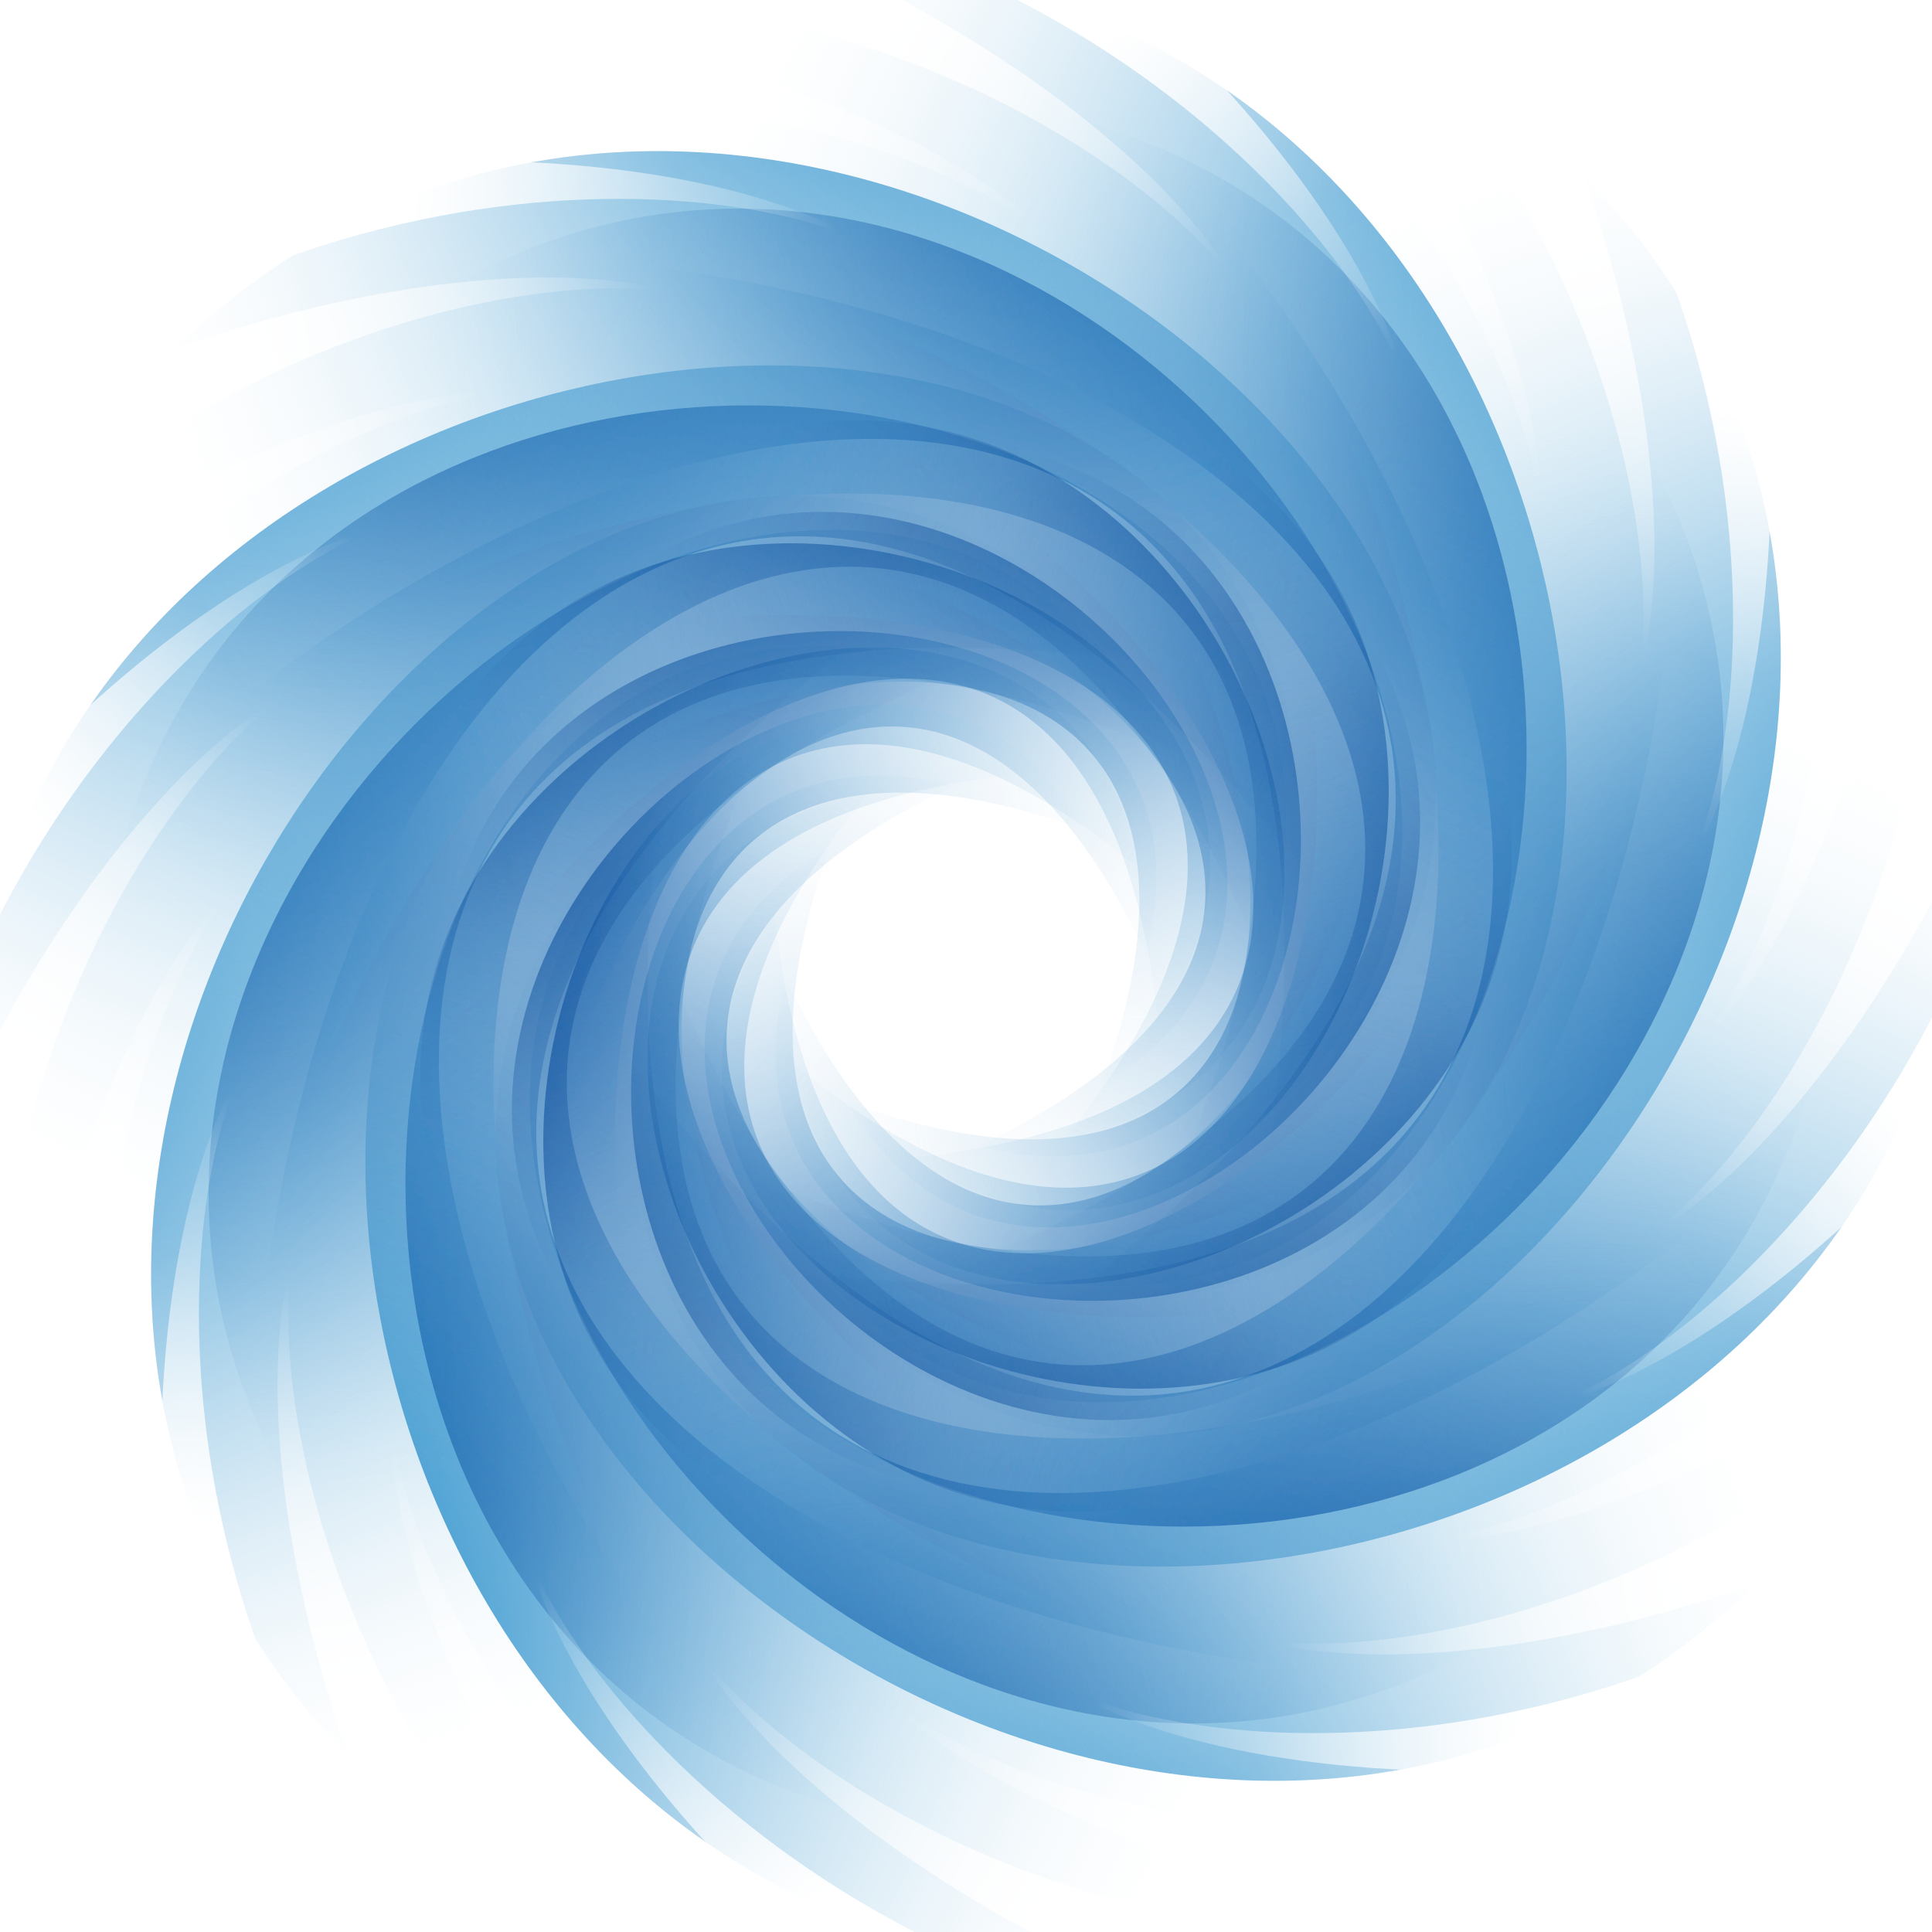
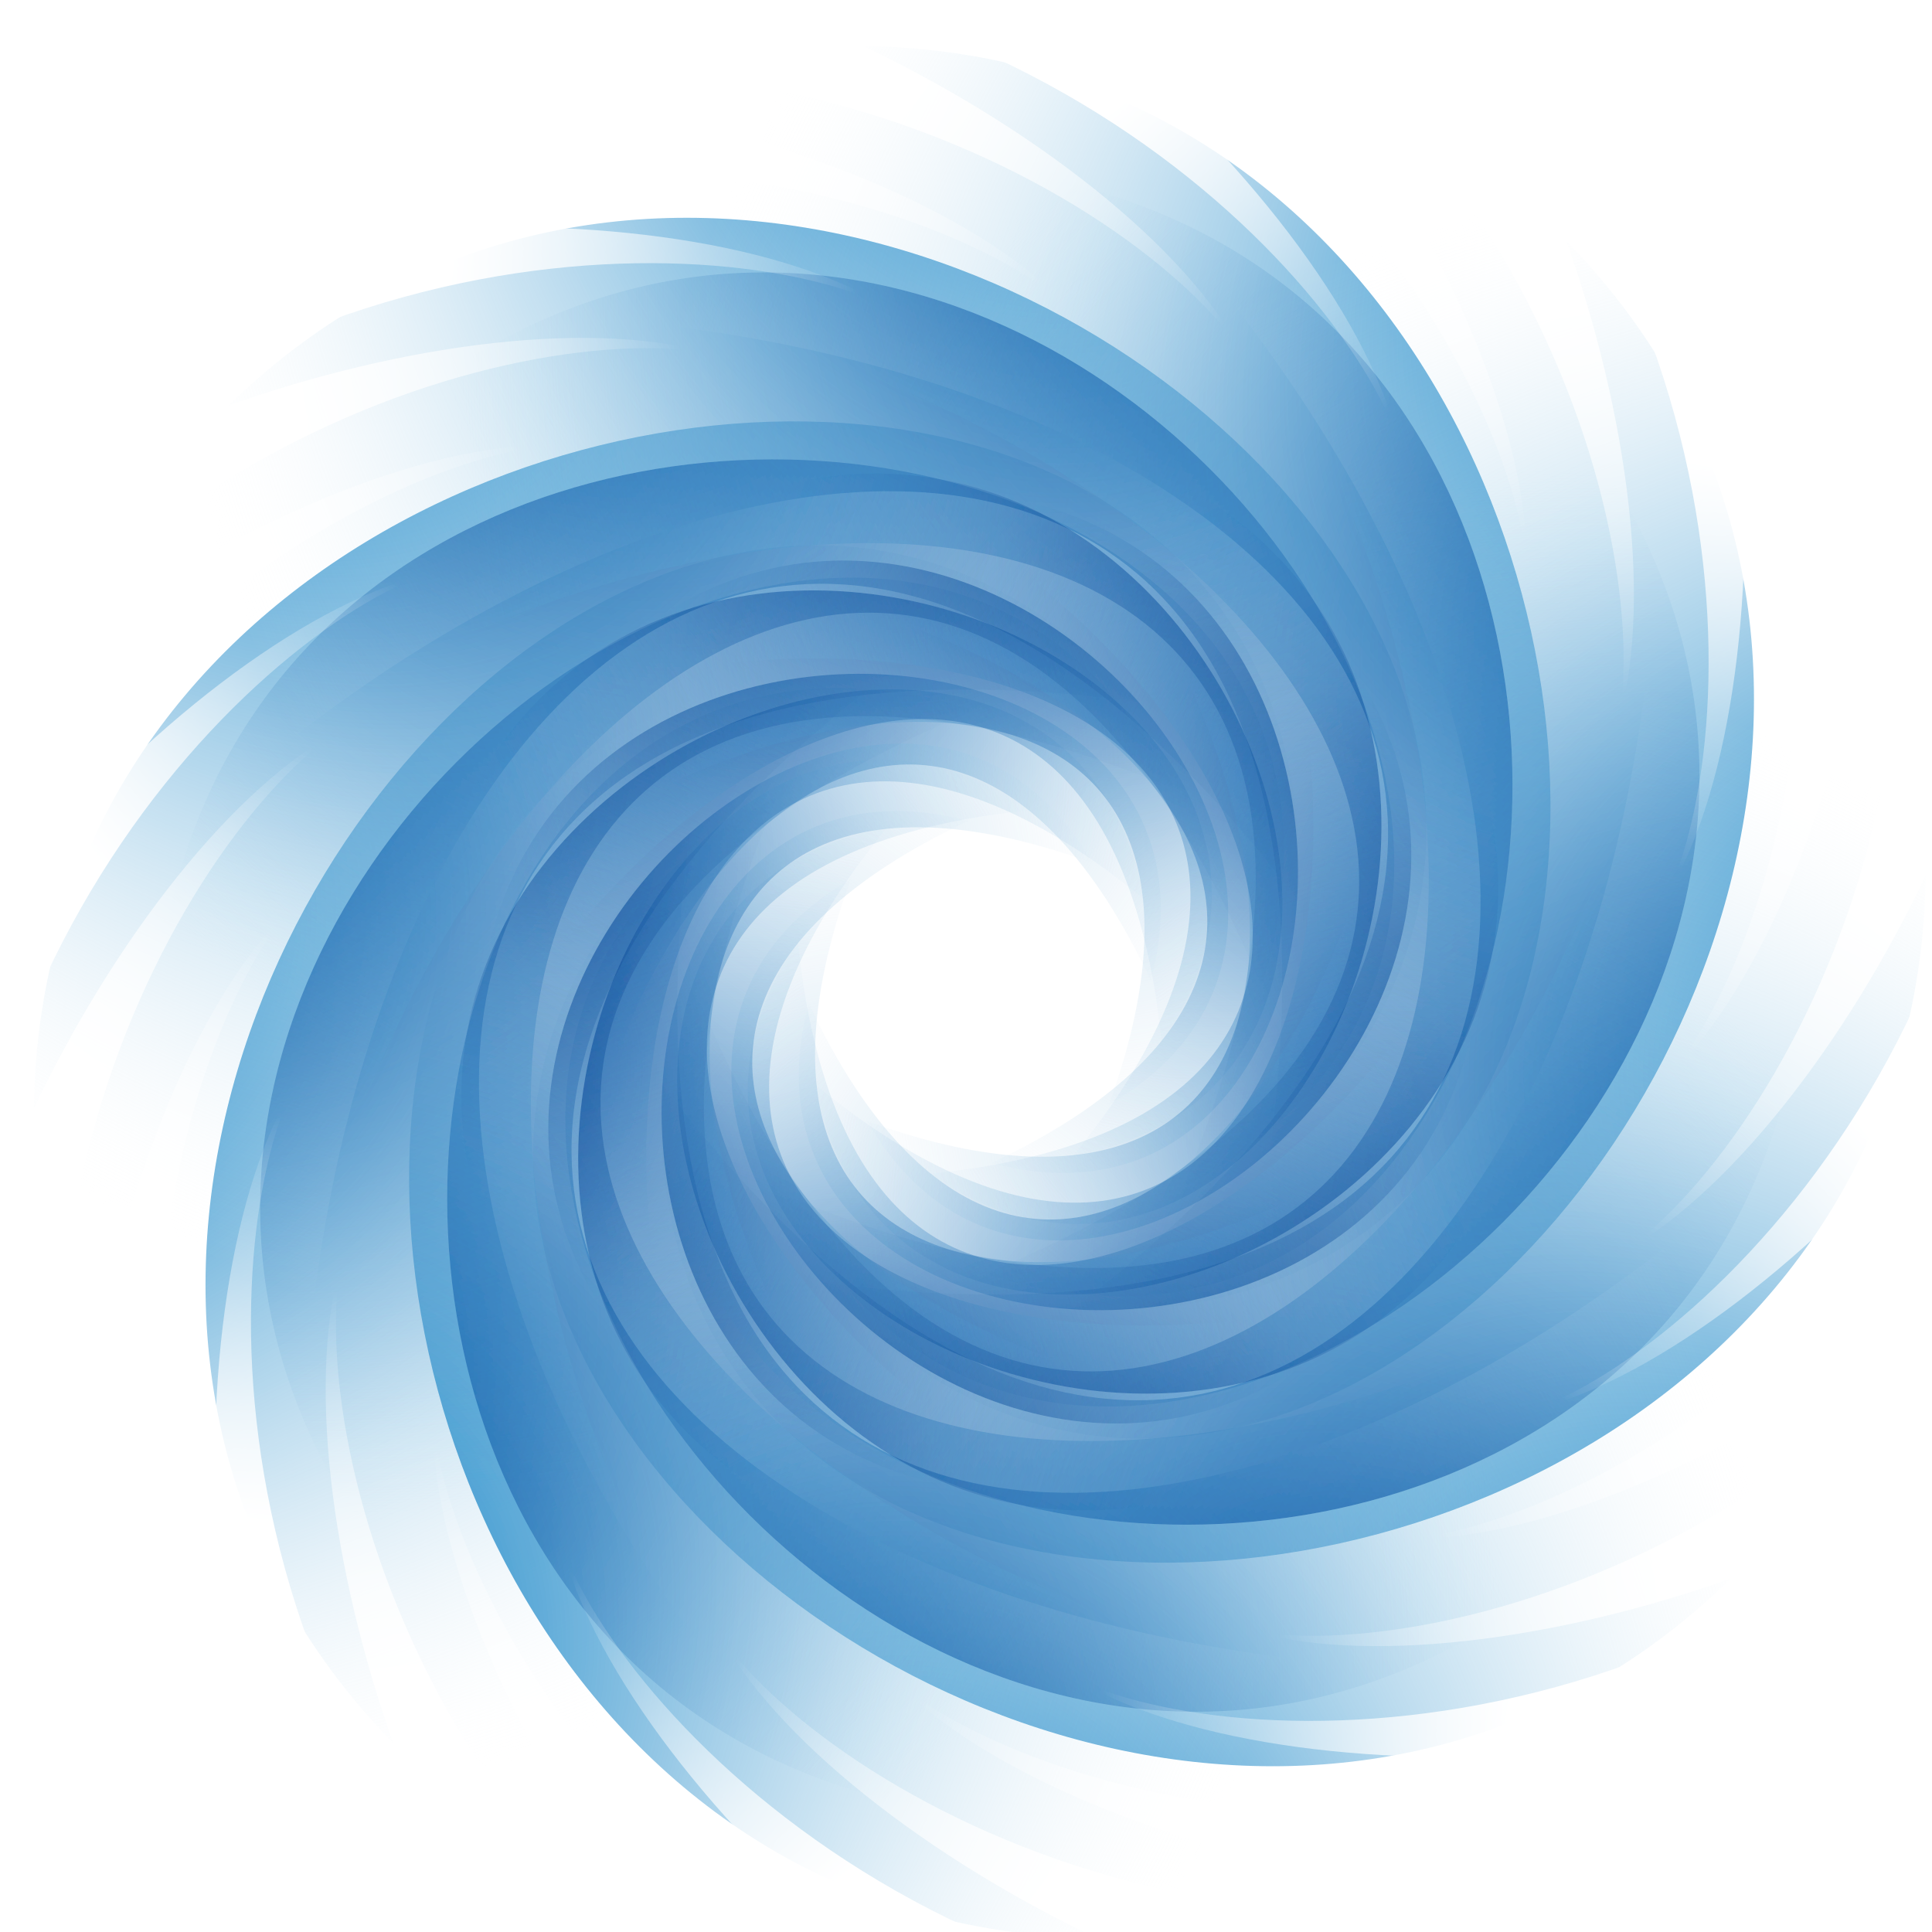
- <svg xmlns="http://www.w3.org/2000/svg" xmlns:xlink="http://www.w3.org/1999/xlink" id="svg8754" viewBox="0 0 323.94 323.94" version="1.0">
+ <svg xmlns="http://www.w3.org/2000/svg" xmlns:xlink="http://www.w3.org/1999/xlink" id="svg8754" viewBox="0 0 340.94 340.94" version="1.0" width="340.94" height="340.94">
  <defs id="defs8756">
    <filter id="filter3666">
      <feBlend id="feBlend3668" in2="BackgroundImage" mode="multiply" />
    </filter>
-     <radialGradient id="radialGradient2439" fx="2569.7" fy="310.06" gradientUnits="userSpaceOnUse" cy="267.44" cx="2564.4" gradientTransform="matrix(-.80125 -5.1266e-8 -1.499e-8 -1.0983 2184.9 565.59)" r="131.46">
+     <radialGradient id="radialGradient2439" fx="2569.7" fy="310.06" gradientUnits="userSpaceOnUse" cy="267.44" cx="2564.4" gradientTransform="matrix(-0.80125,-5.1266e-8,-1.499e-8,-1.0983,2184.9,565.59)" r="131.46">
      <stop id="stop3821" style="stop-color:rgb(13, 153, 255)" offset="0" />
      <stop id="stop3823" style="stop-color:rgb(0, 121, 193)" offset=".266" />
      <stop id="stop3825" style="stop-color:rgb(255, 255, 255);stop-opacity:0" offset="1" />
    </radialGradient>
-     <linearGradient id="linearGradient2441" y2="79.75" gradientUnits="userSpaceOnUse" x2="271.14" gradientTransform="matrix(.99976 -.13062 .13062 .99976 -24.722 27.509)" y1="33.837" x1="224.98">
+     <linearGradient id="linearGradient2441" y2="79.75" gradientUnits="userSpaceOnUse" x2="271.14" gradientTransform="matrix(0.99976,-0.13062,0.13062,0.99976,-24.722,27.509)" y1="33.837" x1="224.98">
      <stop id="stop3217" style="stop-color:rgb(255, 255, 255)" offset="0" />
      <stop id="stop3219" style="stop-color:rgb(255, 255, 255);stop-opacity:0" offset="1" />
    </linearGradient>
+     <radialGradient xlink:href="#radialGradient2439" id="radialGradient4280" gradientUnits="userSpaceOnUse" gradientTransform="matrix(-0.80125,-5.1266e-8,-1.499e-8,-1.0983,2184.9,565.59)" cx="2564.4" cy="267.44" fx="2569.7" fy="310.06" r="131.46" />
+     <linearGradient xlink:href="#linearGradient2441" id="linearGradient4282" gradientUnits="userSpaceOnUse" gradientTransform="matrix(0.99976,-0.13062,0.13062,0.99976,-24.722,27.509)" x1="224.98" y1="33.837" x2="271.14" y2="79.75" />
  </defs>
-   <g id="g3949" transform="matrix(.36142 .2223 -.2223 .36142 -83.358 91.087)">
-     <use id="use3951" xlink:href="#swirl" transform="matrix(1.1492 0 0 1.1492 -86.539 21.668)" height="313.374" width="405.052" y="0" x="0" />
-   </g>
-   <rect id="rect3612" style="fill:#ffffff" height="368.4" width="450.64" y="-22.233" x="-63.349" />
-   <g id="layer1" transform="translate(-418.03 320.59)">
-     <g id="swirl" transform="matrix(0 -1.5963 1.5963 0 -27.975 31.335)">
-       <path id="path2596" style="fill:url(#radialGradient2439)" d="m151.07 398.57c15.14-113.33-99.264-80.47-150.57 1.21 26.697-194.64 227.09-70.65 150.57-1.21z" />
-       <use id="use2602" xlink:href="#path2596" transform="matrix(.70711 .70711 -.70711 .70711 304.16 27.406)" height="368.402" width="396.783" y="0" x="0" />
-       <use id="use2604" xlink:href="#path2596" transform="matrix(0 1 -1 0 499.86 261.86)" height="368.402" width="396.783" y="0" x="0" />
-       <use id="use2606" xlink:href="#path2596" transform="matrix(-.70711 .70711 -.70711 -.70711 472.46 566.03)" height="368.402" width="396.783" y="0" x="0" />
-       <use id="use2608" xlink:href="#path2596" transform="matrix(-1 0 0 -1 238 761.72)" height="368.402" width="396.783" y="0" x="0" />
-       <use id="use2610" xlink:href="#path2596" transform="matrix(-.70711 -.70711 .70711 -.70711 -66.164 734.32)" height="368.402" width="396.783" y="0" x="0" />
-       <use id="use2612" xlink:href="#path2596" transform="matrix(0 -1 1 0 -261.86 499.86)" height="368.402" width="396.783" y="0" x="0" />
-       <use id="use2614" xlink:href="#path2596" transform="matrix(.70711 -.70711 .70711 .70711 -234.46 195.7)" height="368.402" width="396.783" y="0" x="0" />
+   <g id="g4233" transform="translate(10.93437,-3.905134)">
+     <g transform="matrix(0.36142,0.2223,-0.2223,0.36142,-83.358,108.087)" id="g3949">
+       <use x="0" y="0" width="405.052" height="313.374" transform="matrix(1.1492,0,0,1.1492,-86.539,21.668)" xlink:href="#swirl" id="use3951" />
+     </g>
+     <rect x="-63.349" y="-5.233" width="450.64" height="368.4" style="fill:#ffffff" id="rect3612" />
+     <g transform="translate(-418.03,337.59)" id="layer1">
+       <g transform="matrix(0,-1.5963,1.5963,0,-27.975,31.335)" id="swirl">
+         <path d="M 151.07,398.57 C 166.21,285.24 51.806,318.1 0.5,399.78 27.197,205.14 227.59,329.13 151.07,398.57 Z" style="fill:url(#radialGradient4280)" id="path2596" />
+         <use x="0" y="0" width="396.783" height="368.402" transform="matrix(0.70711,0.70711,-0.70711,0.70711,304.16,27.406)" xlink:href="#path2596" id="use2602" />
+         <use x="0" y="0" width="396.783" height="368.402" transform="matrix(0,1,-1,0,499.86,261.86)" xlink:href="#path2596" id="use2604" />
+         <use x="0" y="0" width="396.783" height="368.402" transform="matrix(-0.70711,0.70711,-0.70711,-0.70711,472.46,566.03)" xlink:href="#path2596" id="use2606" />
+         <use x="0" y="0" width="396.783" height="368.402" transform="matrix(-1,0,0,-1,238,761.72)" xlink:href="#path2596" id="use2608" />
+         <use x="0" y="0" width="396.783" height="368.402" transform="matrix(-0.70711,-0.70711,0.70711,-0.70711,-66.164,734.32)" xlink:href="#path2596" id="use2610" />
+         <use x="0" y="0" width="396.783" height="368.402" transform="matrix(0,-1,1,0,-261.86,499.86)" xlink:href="#path2596" id="use2612" />
+         <use x="0" y="0" width="396.783" height="368.402" transform="matrix(0.70711,-0.70711,0.70711,0.70711,-234.46,195.7)" xlink:href="#path2596" id="use2614" />
+       </g>
+     </g>
+     <g transform="matrix(0.19145,-0.7145,0.7145,0.19145,165.7,624.13)" style="filter:url(#filter3666)" id="layer2">
+       <use x="0" y="0" width="405.052" height="313.374" transform="matrix(1.1492,0,0,1.1492,-86.539,21.668)" xlink:href="#swirl" id="use3663" />
+     </g>
+     <g transform="matrix(0.42221,0.25969,-0.25969,0.42221,-124.62,96.164)" style="filter:url(#filter3666)" id="g3410">
+       <use x="0" y="0" width="405.052" height="313.374" transform="matrix(1.1492,0,0,1.1492,-86.539,21.668)" xlink:href="#swirl" id="use3412" />
+     </g>
+     <g transform="translate(0,17)" id="g4194">
+       <g id="g2567" style="filter:url(#filter3666)" transform="matrix(0.24377,0.37848,-0.37848,0.24377,-40.208,-18.396)">
+         <use id="use2569" xlink:href="#swirl" transform="matrix(1.1492,0,0,1.1492,-86.539,21.668)" height="313.374" width="405.052" y="0" x="0" />
+       </g>
+       <g id="g2629" transform="matrix(1.0935,0,0,1.0935,-73.134,-37.491)">
+         <path id="path2579" style="opacity:0.99;fill:url(#linearGradient4282)" d="M 256.77,78.226 C 236.44,42.2 152.95,0.54 118.03,19.179 L 71.233,53.951 c 89.917,-46.327 166.49,-2.196 185.54,24.275 z" />
+         <use id="use2583" xlink:href="#path2579" transform="matrix(0.96593,0.25882,-0.25882,0.96593,54.535,-49.431)" height="368.402" width="396.783" y="0" x="0" />
+         <use id="use2587" xlink:href="#path2579" transform="matrix(0.86602,0.5,-0.5,0.86602,120,-83.063)" height="368.402" width="396.783" y="0" x="0" />
+         <use id="use2589" xlink:href="#path2579" transform="matrix(0.70711,0.70711,-0.70711,0.70711,191.95,-98.604)" height="368.402" width="396.783" y="0" x="0" />
+         <use id="use2591" xlink:href="#path2579" transform="matrix(0.5,0.86602,-0.86602,0.5,265.46,-94.995)" height="368.402" width="396.783" y="0" x="0" />
+         <use id="use2593" xlink:href="#path2579" transform="matrix(0.25882,0.96593,-0.96593,0.25882,335.54,-72.481)" height="368.402" width="396.783" y="0" x="0" />
+         <use id="use2595" xlink:href="#path2579" transform="matrix(3.6762e-8,1,-1,3.6762e-8,397.4,-32.598)" height="368.402" width="396.783" y="0" x="0" />
+         <use id="use2597" xlink:href="#path2579" transform="matrix(-0.25882,0.96593,-0.96593,-0.25882,446.83,21.937)" height="368.402" width="396.783" y="0" x="0" />
+         <use id="use2599" xlink:href="#path2579" transform="matrix(-0.5,0.86602,-0.86602,-0.5,480.46,87.407)" height="368.402" width="396.783" y="0" x="0" />
+         <use id="use2601" xlink:href="#path2579" transform="matrix(-0.70711,0.70711,-0.70711,-0.70711,496,159.35)" height="368.402" width="396.783" y="0" x="0" />
+         <use id="use2603" xlink:href="#path2579" transform="matrix(-0.86602,0.5,-0.5,-0.86602,492.4,232.87)" height="368.402" width="396.783" y="0" x="0" />
+         <use id="use2605" xlink:href="#path2579" transform="matrix(-0.96593,0.25882,-0.25882,-0.96593,469.88,302.94)" height="368.402" width="396.783" y="0" x="0" />
+         <use id="use2607" xlink:href="#path2579" transform="matrix(-1,3.6762e-8,-3.6762e-8,-1,430,364.8)" height="368.402" width="396.783" y="0" x="0" />
+         <use id="use2609" xlink:href="#path2579" transform="matrix(-0.96593,-0.25882,0.25882,-0.96593,375.46,414.23)" height="368.402" width="396.783" y="0" x="0" />
+         <use id="use2611" xlink:href="#path2579" transform="matrix(-0.86602,-0.5,0.5,-0.86602,310,447.87)" height="368.402" width="396.783" y="0" x="0" />
+         <use id="use2613" xlink:href="#path2579" transform="matrix(-0.70711,-0.70711,0.70711,-0.70711,238.05,463.41)" height="368.402" width="396.783" y="0" x="0" />
+         <use id="use2615" xlink:href="#path2579" transform="matrix(-0.5,-0.86602,0.86602,-0.5,164.54,459.8)" height="368.402" width="396.783" y="0" x="0" />
+         <use id="use2617" xlink:href="#path2579" transform="matrix(-0.25882,-0.96593,0.96593,-0.25882,94.46,437.28)" height="368.402" width="396.783" y="0" x="0" />
+         <use id="use2619" xlink:href="#path2579" transform="matrix(-3.6762e-8,-1,1,-3.6762e-8,32.598,397.4)" height="368.402" width="396.783" y="0" x="0" />
+         <use id="use2621" xlink:href="#path2579" transform="matrix(0.25882,-0.96593,0.96593,0.25882,-16.833,342.87)" height="368.402" width="396.783" y="0" x="0" />
+         <use id="use2623" xlink:href="#path2579" transform="matrix(0.5,-0.86602,0.86602,0.5,-50.465,277.4)" height="368.402" width="396.783" y="0" x="0" />
+         <use id="use2625" xlink:href="#path2579" transform="matrix(0.70711,-0.70711,0.70711,0.70711,-66.006,205.45)" height="368.402" width="396.783" y="0" x="0" />
+         <use id="use2627" xlink:href="#path2579" transform="matrix(0.86602,-0.5,0.5,0.86602,-62.396,131.94)" height="368.402" width="396.783" y="0" x="0" />
+         <use id="use2585" xlink:href="#path2579" transform="matrix(0.96593,-0.25882,0.25882,0.96593,-39.883,61.861)" height="368.402" width="396.783" y="0" x="0" />
+       </g>
    </g>
  </g>
-   <g id="layer2" style="filter:url(#filter3666)" transform="matrix(.19145 -.7145 .7145 .19145 165.7 607.13)">
-     <use id="use3663" xlink:href="#swirl" transform="matrix(1.1492 0 0 1.1492 -86.539 21.668)" height="313.374" width="405.052" y="0" x="0" />
-   </g>
-   <g id="g3410" style="filter:url(#filter3666)" transform="matrix(.42221 .25969 -.25969 .42221 -124.62 79.164)">
-     <use id="use3412" xlink:href="#swirl" transform="matrix(1.1492 0 0 1.1492 -86.539 21.668)" height="313.374" width="405.052" y="0" x="0" />
-   </g>
-   <g id="g2567" style="filter:url(#filter3666)" transform="matrix(.24377 .37848 -.37848 .24377 -40.208 -18.396)">
-     <use id="use2569" xlink:href="#swirl" transform="matrix(1.1492 0 0 1.1492 -86.539 21.668)" height="313.374" width="405.052" y="0" x="0" />
-   </g>
-   <g id="g2629" transform="matrix(1.0935 0 0 1.0935 -73.134 -37.491)">
-     <path id="path2579" style="opacity:0.99;fill:url(#linearGradient2441)" d="m256.77 78.226c-20.33-36.026-103.82-77.686-138.74-59.047l-46.797 34.772c89.917-46.327 166.49-2.196 185.54 24.275z" />
-     <use id="use2583" xlink:href="#path2579" transform="matrix(.96593 .25882 -.25882 .96593 54.535 -49.431)" height="368.402" width="396.783" y="0" x="0" />
-     <use id="use2587" xlink:href="#path2579" transform="matrix(.86602 .5 -.5 .86602 120 -83.063)" height="368.402" width="396.783" y="0" x="0" />
-     <use id="use2589" xlink:href="#path2579" transform="matrix(.70711 .70711 -.70711 .70711 191.95 -98.604)" height="368.402" width="396.783" y="0" x="0" />
-     <use id="use2591" xlink:href="#path2579" transform="matrix(.5 .86602 -.86602 .5 265.46 -94.995)" height="368.402" width="396.783" y="0" x="0" />
-     <use id="use2593" xlink:href="#path2579" transform="matrix(.25882 .96593 -.96593 .25882 335.54 -72.481)" height="368.402" width="396.783" y="0" x="0" />
-     <use id="use2595" xlink:href="#path2579" transform="matrix(3.6762e-8 1 -1 3.6762e-8 397.4 -32.598)" height="368.402" width="396.783" y="0" x="0" />
-     <use id="use2597" xlink:href="#path2579" transform="matrix(-.25882 .96593 -.96593 -.25882 446.83 21.937)" height="368.402" width="396.783" y="0" x="0" />
-     <use id="use2599" xlink:href="#path2579" transform="matrix(-.5 .86602 -.86602 -.5 480.46 87.407)" height="368.402" width="396.783" y="0" x="0" />
-     <use id="use2601" xlink:href="#path2579" transform="matrix(-.70711 .70711 -.70711 -.70711 496 159.35)" height="368.402" width="396.783" y="0" x="0" />
-     <use id="use2603" xlink:href="#path2579" transform="matrix(-.86602 .5 -.5 -.86602 492.4 232.87)" height="368.402" width="396.783" y="0" x="0" />
-     <use id="use2605" xlink:href="#path2579" transform="matrix(-.96593 .25882 -.25882 -.96593 469.88 302.94)" height="368.402" width="396.783" y="0" x="0" />
-     <use id="use2607" xlink:href="#path2579" transform="matrix(-1 3.6762e-8 -3.6762e-8 -1 430 364.8)" height="368.402" width="396.783" y="0" x="0" />
-     <use id="use2609" xlink:href="#path2579" transform="matrix(-.96593 -.25882 .25882 -.96593 375.46 414.23)" height="368.402" width="396.783" y="0" x="0" />
-     <use id="use2611" xlink:href="#path2579" transform="matrix(-.86602 -.5 .5 -.86602 310 447.87)" height="368.402" width="396.783" y="0" x="0" />
-     <use id="use2613" xlink:href="#path2579" transform="matrix(-.70711 -.70711 .70711 -.70711 238.05 463.41)" height="368.402" width="396.783" y="0" x="0" />
-     <use id="use2615" xlink:href="#path2579" transform="matrix(-.5 -.86602 .86602 -.5 164.54 459.8)" height="368.402" width="396.783" y="0" x="0" />
-     <use id="use2617" xlink:href="#path2579" transform="matrix(-.25882 -.96593 .96593 -.25882 94.46 437.28)" height="368.402" width="396.783" y="0" x="0" />
-     <use id="use2619" xlink:href="#path2579" transform="matrix(-3.6762e-8 -1 1 -3.6762e-8 32.598 397.4)" height="368.402" width="396.783" y="0" x="0" />
-     <use id="use2621" xlink:href="#path2579" transform="matrix(.25882 -.96593 .96593 .25882 -16.833 342.87)" height="368.402" width="396.783" y="0" x="0" />
-     <use id="use2623" xlink:href="#path2579" transform="matrix(.5 -.86602 .86602 .5 -50.465 277.4)" height="368.402" width="396.783" y="0" x="0" />
-     <use id="use2625" xlink:href="#path2579" transform="matrix(.70711 -.70711 .70711 .70711 -66.006 205.45)" height="368.402" width="396.783" y="0" x="0" />
-     <use id="use2627" xlink:href="#path2579" transform="matrix(.86602 -.5 .5 .86602 -62.396 131.94)" height="368.402" width="396.783" y="0" x="0" />
-     <use id="use2585" xlink:href="#path2579" transform="matrix(.96593 -.25882 .25882 .96593 -39.883 61.861)" height="368.402" width="396.783" y="0" x="0" />
-   </g>
</svg>
